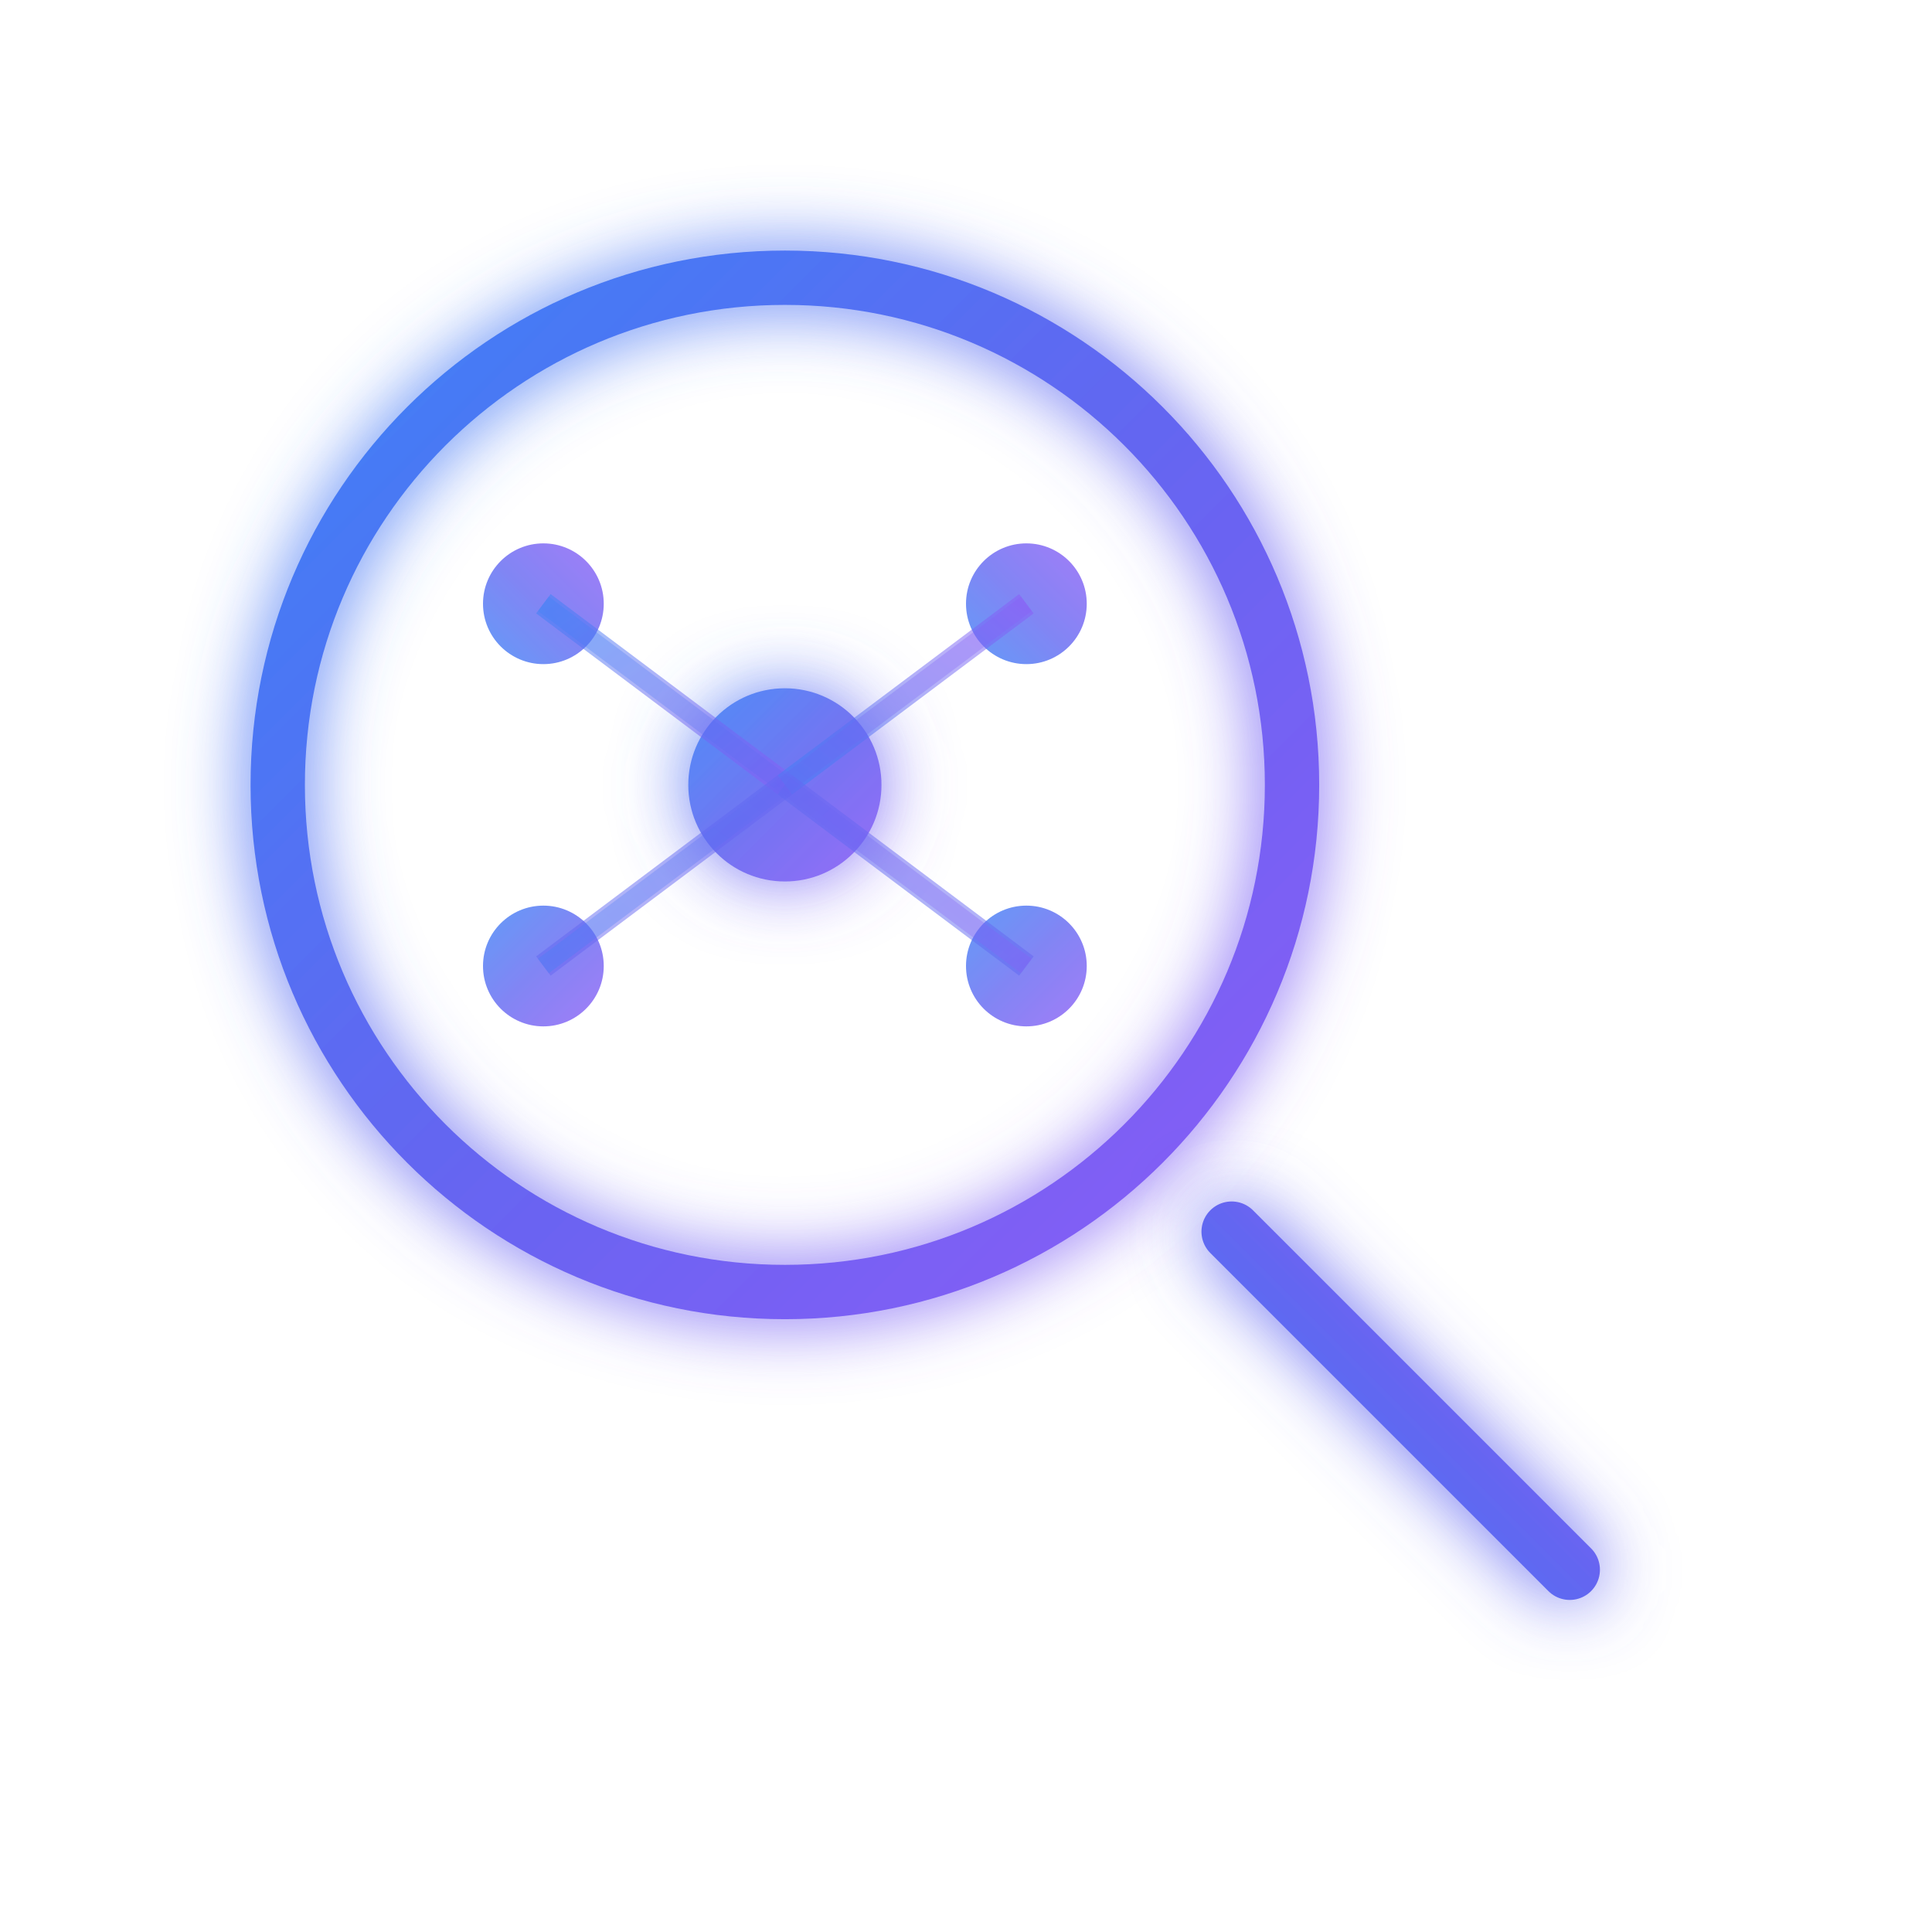
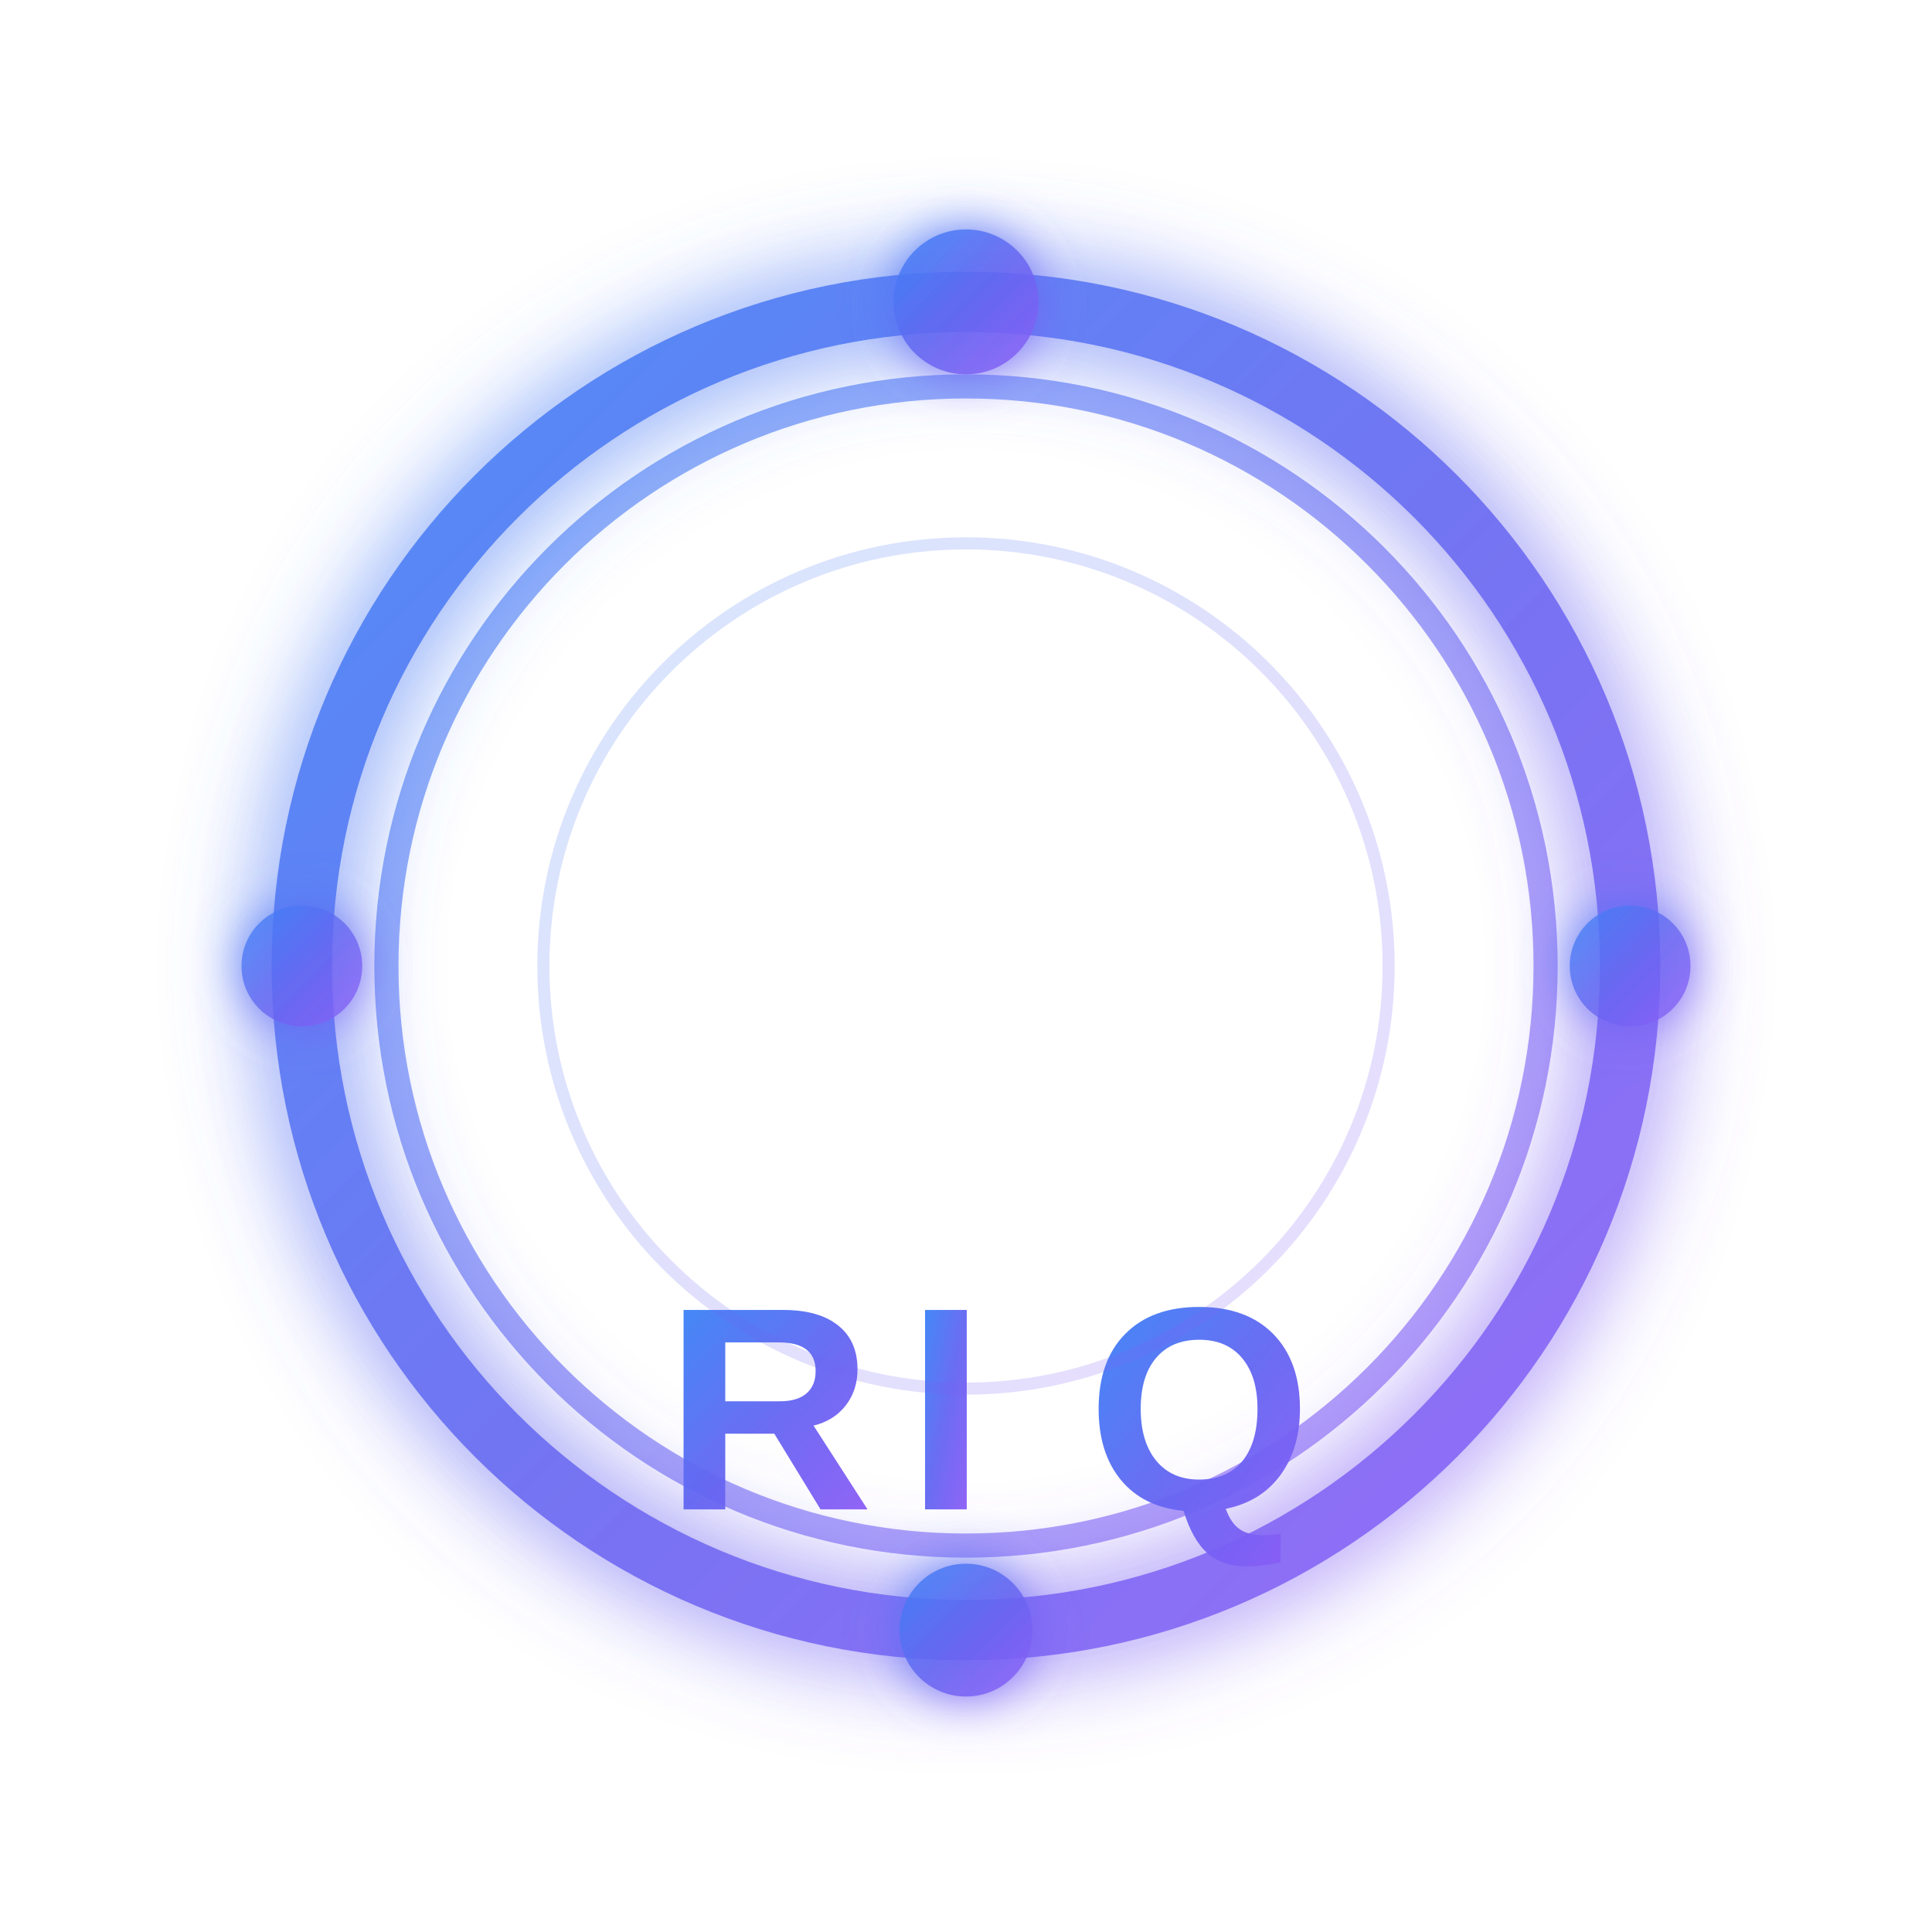
<svg xmlns="http://www.w3.org/2000/svg" width="160" height="160" viewBox="0 0 160 160" fill="none">
  <defs>
-     <linearGradient id="logoGradient1" x1="0%" y1="0%" x2="100%" y2="100%">
+     <linearGradient id="ringGradient" x1="0%" y1="0%" x2="100%" y2="100%">
      <stop offset="0%" style="stop-color:#3b82f6;stop-opacity:1" />
      <stop offset="50%" style="stop-color:#6366f1;stop-opacity:1" />
      <stop offset="100%" style="stop-color:#8b5cf6;stop-opacity:1" />
    </linearGradient>
-     <linearGradient id="logoGradient2" x1="100%" y1="0%" x2="0%" y2="100%">
-       <stop offset="0%" style="stop-color:#8b5cf6;stop-opacity:1" />
-       <stop offset="50%" style="stop-color:#6366f1;stop-opacity:1" />
-       <stop offset="100%" style="stop-color:#3b82f6;stop-opacity:1" />
-     </linearGradient>
-     <filter id="logoGlow" x="-50%" y="-50%" width="200%" height="200%">
-       <feGaussianBlur stdDeviation="3" result="coloredBlur" />
+     <filter id="ringGlow" x="-50%" y="-50%" width="200%" height="200%">
+       <feGaussianBlur stdDeviation="4" result="coloredBlur" />
+       <feMerge>
+         <feMergeNode in="coloredBlur" />
+         <feMergeNode in="SourceGraphic" />
+       </feMerge>
+     </filter>
+     <filter id="dotGlow" x="-100%" y="-100%" width="300%" height="300%">
+       <feGaussianBlur stdDeviation="2" result="coloredBlur" />
      <feMerge>
        <feMergeNode in="coloredBlur" />
        <feMergeNode in="SourceGraphic" />
      </feMerge>
    </filter>
  </defs>
-   <circle cx="65" cy="65" r="42" fill="none" stroke="url(#logoGradient1)" stroke-width="4.5" filter="url(#logoGlow)" />
-   <path d="M 102 102 L 130 130" stroke="url(#logoGradient2)" stroke-width="5" stroke-linecap="round" filter="url(#logoGlow)" />
-   <circle cx="65" cy="65" r="8" fill="url(#logoGradient1)" opacity="0.9" filter="url(#logoGlow)" />
-   <circle cx="45" cy="50" r="5" fill="url(#logoGradient2)" opacity="0.8" />
-   <circle cx="85" cy="50" r="5" fill="url(#logoGradient2)" opacity="0.8" />
-   <circle cx="45" cy="80" r="5" fill="url(#logoGradient1)" opacity="0.8" />
-   <circle cx="85" cy="80" r="5" fill="url(#logoGradient1)" opacity="0.8" />
-   <line x1="45" y1="50" x2="65" y2="65" stroke="url(#logoGradient1)" stroke-width="2" opacity="0.5" />
-   <line x1="85" y1="50" x2="65" y2="65" stroke="url(#logoGradient2)" stroke-width="2" opacity="0.5" />
-   <line x1="45" y1="80" x2="65" y2="65" stroke="url(#logoGradient1)" stroke-width="2" opacity="0.5" />
-   <line x1="85" y1="80" x2="65" y2="65" stroke="url(#logoGradient2)" stroke-width="2" opacity="0.5" />
-   <line x1="45" y1="50" x2="85" y2="80" stroke="url(#logoGradient1)" stroke-width="1.5" opacity="0.3" />
-   <line x1="85" y1="50" x2="45" y2="80" stroke="url(#logoGradient2)" stroke-width="1.5" opacity="0.3" />
+   <circle cx="80" cy="80" r="55" fill="none" stroke="url(#ringGradient)" stroke-width="5" opacity="0.9" filter="url(#ringGlow)" />
+   <circle cx="80" cy="80" r="48" fill="none" stroke="url(#ringGradient)" stroke-width="2" opacity="0.6" />
+   <text x="55" y="125" font-family="Arial, sans-serif" font-size="24" font-weight="bold" fill="url(#ringGradient)" opacity="0.95">R</text>
+   <text x="75" y="125" font-family="Arial, sans-serif" font-size="24" font-weight="bold" fill="url(#ringGradient)" opacity="0.95">I</text>
+   <text x="90" y="125" font-family="Arial, sans-serif" font-size="24" font-weight="bold" fill="url(#ringGradient)" opacity="0.95">Q</text>
+   <circle cx="80" cy="25" r="6" fill="url(#ringGradient)" opacity="0.9" filter="url(#dotGlow)">
+     <animateTransform attributeName="transform" type="rotate" values="0 80 80;360 80 80" dur="8s" repeatCount="indefinite" />
+   </circle>
+   <circle cx="135" cy="80" r="5" fill="url(#ringGradient)" opacity="0.85" filter="url(#dotGlow)">
+     <animateTransform attributeName="transform" type="rotate" values="90 80 80;450 80 80" dur="10s" repeatCount="indefinite" />
+   </circle>
+   <circle cx="80" cy="135" r="5.5" fill="url(#ringGradient)" opacity="0.9" filter="url(#dotGlow)">
+     <animateTransform attributeName="transform" type="rotate" values="180 80 80;540 80 80" dur="12s" repeatCount="indefinite" />
+   </circle>
+   <circle cx="25" cy="80" r="5" fill="url(#ringGradient)" opacity="0.85" filter="url(#dotGlow)">
+     <animateTransform attributeName="transform" type="rotate" values="270 80 80;630 80 80" dur="9s" repeatCount="indefinite" />
+   </circle>
+   <circle cx="80" cy="80" r="35" fill="none" stroke="url(#ringGradient)" stroke-width="1" opacity="0.2" />
</svg>
